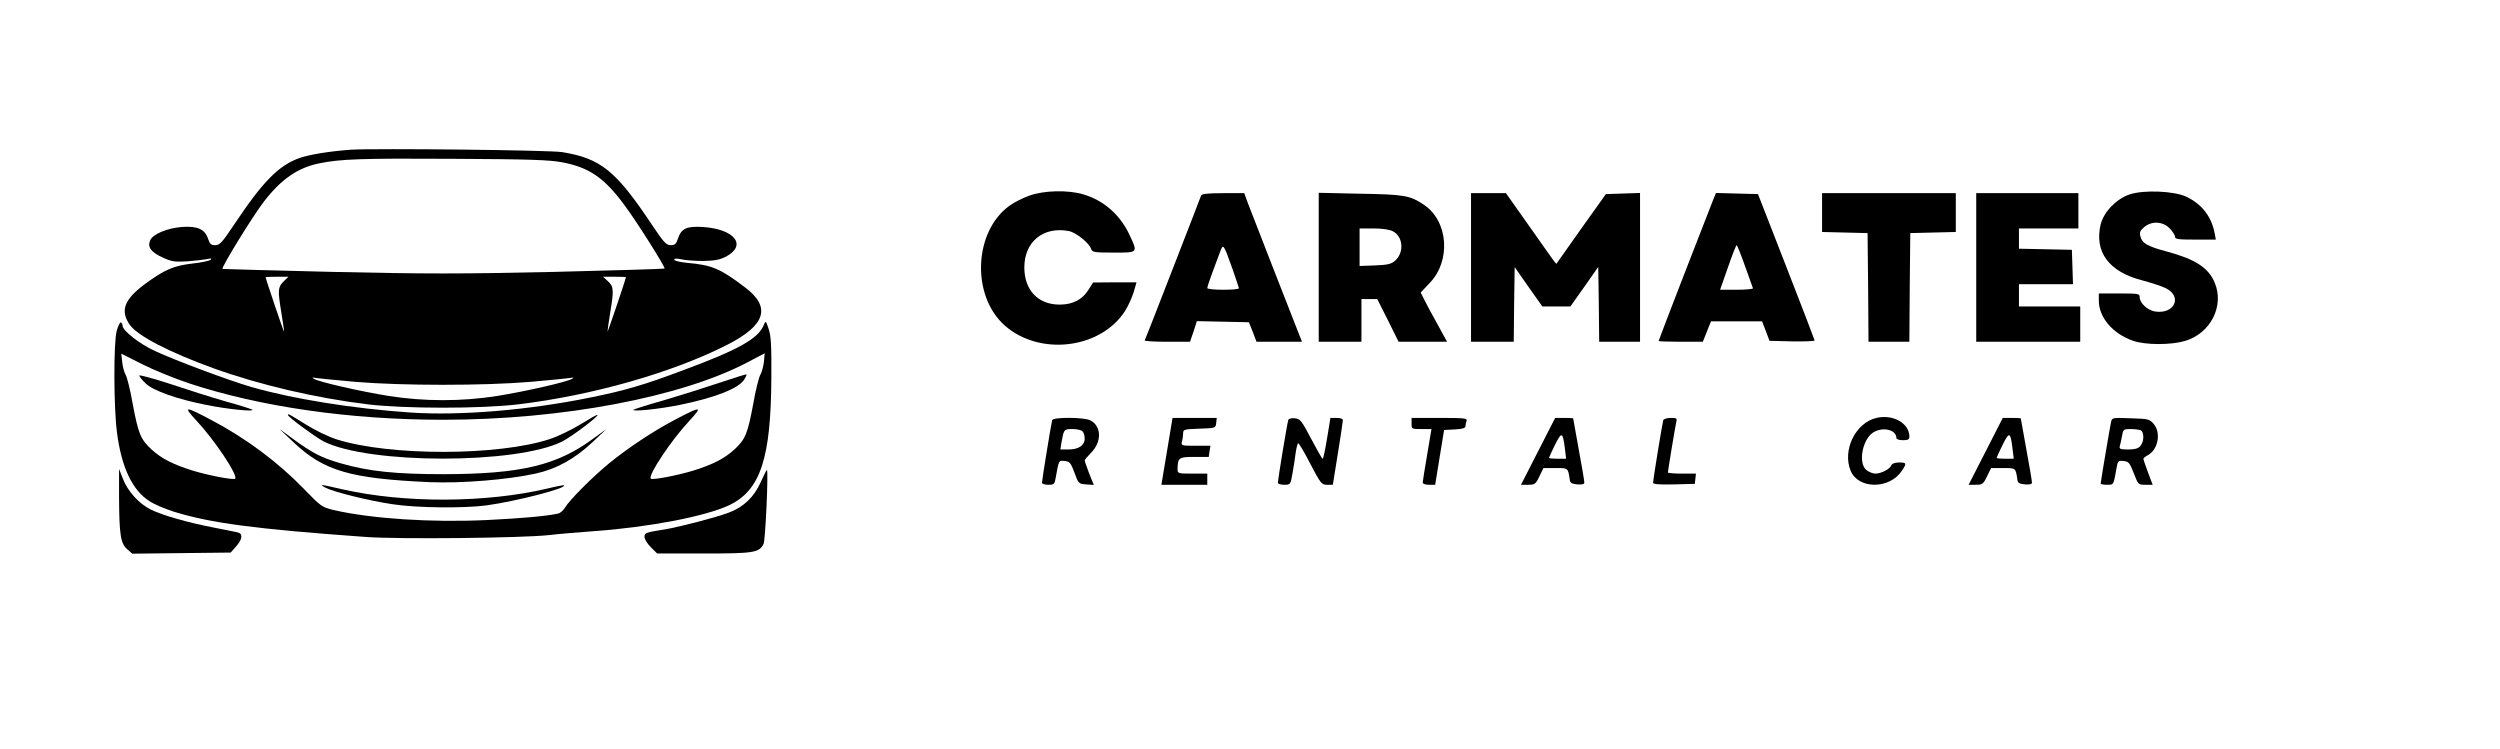
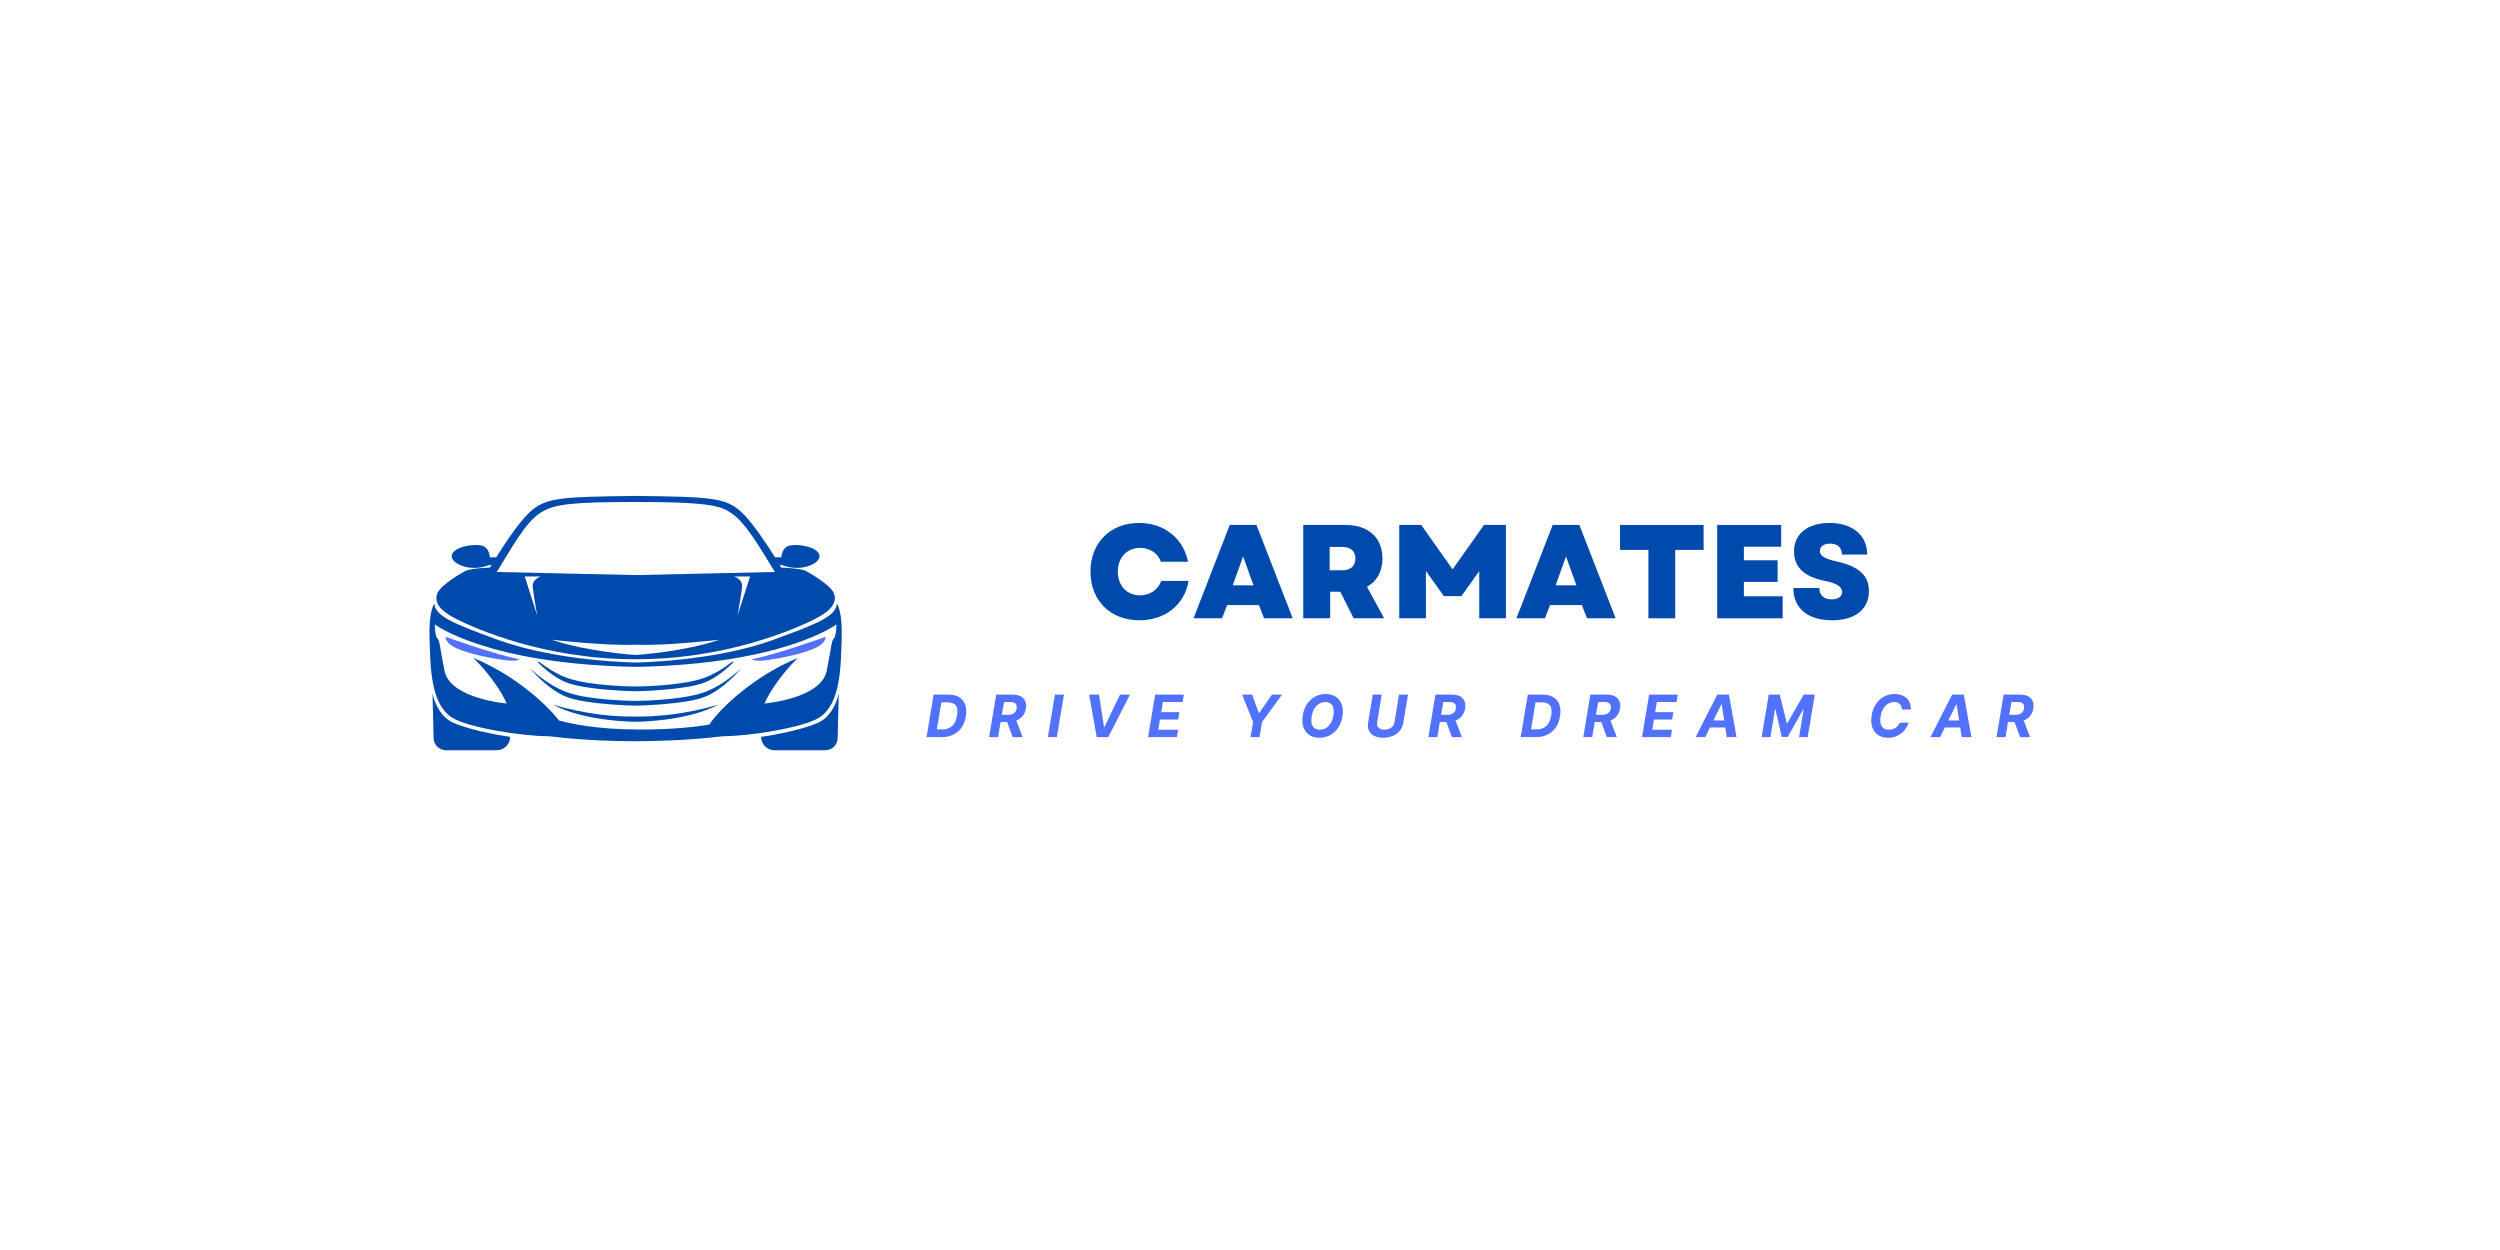
- <svg xmlns="http://www.w3.org/2000/svg" version="1.0" width="1346pt" height="403pt" viewBox="0 0 1346 403" preserveAspectRatio="xMidYMid meet">
-   <g transform="translate(0,403) scale(0.1,-0.1)" fill="#000000" stroke="none">
-     <path d="M1890 3224 c-111 -8 -220 -25 -275 -44 -113 -39 -199 -126 -353 -357 -66 -99 -79 -113 -103 -113 -23 0 -29 6 -39 35 -17 51 -57 69 -140 63 -79 -6 -156 -38 -171 -71 -17 -37 4 -65 68 -94 48 -22 64 -24 131 -20 42 3 91 9 107 12 21 5 27 4 20 -3 -6 -6 -51 -16 -100 -21 -101 -12 -150 -33 -257 -112 -110 -82 -132 -143 -79 -218 43 -60 211 -147 451 -234 247 -89 550 -160 830 -194 200 -24 610 -24 810 0 401 48 834 172 1124 320 209 106 239 203 97 310 -133 101 -177 120 -313 132 -38 4 -68 11 -68 17 0 7 13 7 38 2 20 -5 73 -9 117 -9 63 1 89 6 123 23 116 61 48 149 -125 160 -86 5 -115 -8 -133 -63 -10 -29 -16 -35 -39 -35 -24 0 -37 14 -103 113 -193 289 -274 354 -481 388 -68 11 -1006 21 -1137 13z m1138 -68 c145 -28 225 -83 333 -229 66 -88 223 -337 217 -343 -3 -2 -272 -10 -599 -18 -502 -11 -686 -11 -1184 0 -324 8 -593 15 -597 16 -10 4 165 288 224 364 92 119 180 180 294 204 114 24 233 28 719 25 422 -2 524 -6 593 -19z m-1502 -642 c-30 -31 -31 -46 -11 -169 8 -49 15 -94 14 -100 0 -8 -98 282 -99 293 0 1 28 2 61 2 l62 0 -27 -26z m1844 24 c-1 -12 -99 -301 -99 -293 0 6 6 51 14 100 21 125 19 142 -11 170 l-27 25 62 0 c33 0 61 -1 61 -2z m-1455 -564 c251 -21 689 -21 940 0 105 9 201 19 215 21 20 4 22 3 9 -5 -28 -17 -253 -68 -403 -92 -192 -30 -390 -30 -582 0 -150 24 -375 75 -403 92 -13 8 -11 9 9 5 14 -2 111 -12 215 -21z" />
-     <path d="M5543 2977 c-34 -12 -83 -36 -107 -54 -193 -138 -208 -484 -27 -645 188 -167 518 -127 649 79 17 27 37 72 46 101 l15 52 -117 0 -117 -1 -24 -38 c-33 -54 -85 -81 -156 -81 -116 0 -190 78 -190 200 0 139 102 222 240 196 39 -8 110 -65 120 -97 6 -17 17 -19 121 -19 133 0 131 -2 85 96 -51 109 -140 186 -250 218 -81 24 -211 21 -288 -7z" />
-     <path d="M11465 2983 c-72 -25 -138 -94 -155 -161 -35 -148 44 -255 222 -301 45 -12 102 -30 125 -41 96 -44 52 -144 -55 -127 -41 7 -82 46 -82 78 0 18 -8 19 -110 19 l-110 0 0 -38 c0 -91 75 -179 185 -217 67 -23 202 -23 278 -1 138 40 214 188 161 314 -33 80 -104 126 -255 167 -106 28 -136 45 -145 82 -6 21 -2 31 20 50 40 34 99 32 137 -6 16 -16 29 -37 29 -45 0 -14 16 -16 110 -16 l110 0 -6 33 c-17 90 -68 157 -151 197 -65 32 -232 39 -308 13z" />
-     <path d="M6467 2978 c-2 -7 -71 -184 -152 -393 -81 -209 -149 -383 -152 -387 -2 -5 52 -8 120 -8 l124 0 19 55 18 56 140 -3 140 -3 21 -52 20 -53 122 0 123 0 -21 53 c-35 87 -249 638 -271 695 l-19 52 -114 0 c-81 0 -114 -4 -118 -12z m168 -394 c19 -54 35 -102 35 -106 0 -5 -38 -8 -85 -8 -47 0 -85 4 -85 9 0 5 11 40 25 77 14 38 33 89 42 113 19 52 19 52 68 -85z" />
-     <path d="M7100 2591 l0 -401 115 0 115 0 0 115 0 115 43 0 42 0 58 -115 57 -115 130 0 131 0 -51 93 c-28 50 -60 110 -71 132 l-20 40 48 51 c116 119 101 333 -30 421 -76 51 -104 56 -344 60 l-223 5 0 -401z m399 194 c55 -28 62 -112 14 -157 -21 -19 -37 -24 -109 -27 l-84 -3 0 101 0 101 75 0 c47 0 87 -6 104 -15z" />
-     <path d="M7920 2590 l0 -400 115 0 115 0 2 201 3 201 74 -106 75 -106 75 0 76 0 75 106 75 107 3 -202 2 -201 110 0 110 0 0 400 0 401 -92 -3 -92 -3 -134 -188 -133 -188 -18 23 c-9 13 -70 98 -135 191 l-118 167 -94 0 -94 0 0 -400z" />
-     <path d="M9224 2955 c-24 -59 -294 -756 -294 -761 0 -2 53 -4 119 -4 l119 0 22 55 22 55 138 0 137 0 20 -52 20 -53 122 -3 c66 -1 121 1 121 5 -1 4 -69 184 -153 398 l-152 390 -113 3 -113 3 -15 -36z m171 -357 c22 -62 42 -116 43 -120 2 -4 -37 -8 -87 -8 l-90 0 42 120 c23 66 44 120 47 120 3 0 23 -50 45 -112z" />
-     <path d="M9810 2885 l0 -104 123 -3 122 -3 3 -292 2 -293 110 0 110 0 2 293 3 292 123 3 122 3 0 104 0 105 -360 0 -360 0 0 -105z" />
-     <path d="M10640 2590 l0 -400 280 0 280 0 0 95 0 95 -165 0 -165 0 0 60 0 60 145 0 146 0 -3 93 -3 92 -142 3 -143 3 0 54 0 55 160 0 160 0 0 95 0 95 -275 0 -275 0 0 -400z" />
-     <path d="M628 2247 c-17 -66 -16 -413 2 -547 24 -186 83 -311 176 -369 24 -16 81 -40 127 -55 199 -62 436 -94 1037 -137 175 -13 839 -6 985 10 50 6 158 15 240 21 298 21 604 80 731 140 169 81 225 253 227 690 1 171 -2 224 -15 260 -15 44 -15 45 -26 20 -29 -73 -136 -133 -433 -243 -213 -80 -312 -109 -499 -147 -339 -69 -703 -99 -971 -81 -309 21 -636 74 -854 137 -116 33 -413 144 -520 194 -82 37 -175 110 -175 136 0 7 -4 15 -9 18 -5 3 -15 -18 -23 -47z m387 -280 c384 -127 868 -197 1370 -197 642 0 1285 122 1641 310 l91 48 -4 -46 c-3 -26 -12 -57 -19 -69 -8 -13 -26 -84 -39 -160 -30 -159 -42 -188 -100 -242 -53 -49 -115 -81 -220 -114 -84 -26 -223 -53 -231 -44 -17 17 112 210 209 313 73 79 63 79 -83 2 -114 -60 -248 -149 -350 -232 -88 -72 -214 -198 -238 -239 -9 -15 -26 -30 -37 -32 -62 -14 -201 -26 -385 -35 -297 -14 -620 7 -824 54 -62 15 -68 19 -158 112 -140 145 -313 274 -499 372 -145 77 -155 77 -82 -2 97 -103 226 -296 209 -313 -8 -9 -147 18 -231 44 -105 33 -167 65 -220 114 -58 54 -70 83 -100 242 -13 76 -31 147 -39 160 -7 12 -16 43 -18 68 l-5 45 111 -56 c61 -31 174 -77 251 -103z" />
-     <path d="M750 2008 c0 -6 16 -25 35 -43 41 -39 168 -84 325 -115 108 -22 260 -38 249 -26 -3 3 -68 24 -145 45 -76 22 -212 65 -301 95 -90 29 -163 49 -163 44z" />
-     <path d="M3870 1968 c-80 -27 -214 -69 -299 -94 -85 -24 -157 -47 -160 -50 -11 -12 142 4 249 26 187 38 315 88 346 135 9 14 15 27 13 29 -2 2 -69 -19 -149 -46z" />
-     <path d="M1550 1796 c0 -11 149 -120 193 -143 245 -123 1039 -123 1284 0 51 26 197 136 190 143 -2 3 -42 -20 -89 -49 -47 -29 -122 -66 -168 -81 -275 -91 -861 -92 -1146 -2 -47 15 -117 49 -168 81 -88 55 -96 59 -96 51z" />
-     <path d="M1580 1649 c164 -155 306 -196 735 -215 170 -7 416 13 568 46 114 25 211 79 310 172 l72 68 -69 -50 c-197 -146 -391 -192 -806 -193 -260 0 -406 15 -557 59 -102 29 -153 56 -254 130 l-74 54 75 -71z" />
-     <path d="M1753 1404 c41 -22 237 -71 362 -89 130 -20 382 -22 505 -6 162 23 432 92 417 108 -2 2 -44 -6 -93 -18 -329 -77 -765 -79 -1098 -4 -126 29 -130 29 -93 9z" />
-     <path d="M10103 1780 c-113 -26 -185 -174 -139 -285 42 -100 210 -100 276 1 27 40 25 44 -15 44 -23 0 -38 -6 -42 -15 -7 -20 -55 -45 -86 -45 -14 0 -35 9 -48 19 -48 39 -20 174 42 206 53 28 119 9 119 -33 0 -7 15 -12 35 -12 28 0 35 4 35 20 0 71 -88 121 -177 100z" />
-     <path d="M5665 1768 c-5 -16 -55 -322 -55 -337 0 -6 15 -11 34 -11 31 0 34 3 40 38 17 96 16 93 48 90 27 -3 33 -9 53 -63 21 -59 23 -60 63 -63 l41 -3 -25 62 c-13 35 -24 66 -24 70 0 4 15 22 34 41 59 59 57 144 -4 175 -34 17 -199 18 -205 1z m163 -60 c7 -7 12 -24 12 -39 0 -37 -33 -59 -88 -59 l-43 0 6 38 c13 71 13 72 59 72 23 0 47 -5 54 -12z" />
-     <path d="M6283 1600 l-30 -180 124 0 123 0 0 30 0 30 -80 0 c-76 0 -80 1 -80 23 1 63 6 67 90 67 l78 0 4 30 5 30 -80 0 c-77 0 -79 1 -73 23 3 12 6 32 6 44 0 21 5 22 88 25 87 3 87 3 90 31 l3 27 -119 0 -119 0 -30 -180z" />
-     <path d="M6936 1768 c-6 -16 -56 -322 -56 -337 0 -6 15 -11 34 -11 34 0 34 0 45 63 6 34 14 83 17 110 4 26 10 49 13 51 3 2 33 -47 65 -110 57 -108 61 -114 91 -114 l31 0 27 168 c15 92 27 173 27 180 0 7 -13 12 -34 12 l-33 0 -18 -110 c-10 -60 -20 -110 -24 -110 -3 0 -31 49 -62 108 -52 99 -59 107 -88 110 -19 2 -33 -2 -35 -10z" />
-     <path d="M7600 1750 c0 -30 1 -30 53 -30 l54 0 -23 -137 c-13 -76 -24 -144 -24 -150 0 -8 13 -13 34 -13 l33 0 24 148 24 147 58 3 c40 2 57 7 57 17 0 7 3 20 6 29 5 14 -11 16 -145 16 l-151 0 0 -30z" />
-     <path d="M8281 1600 l-92 -180 38 0 c36 0 41 3 61 45 l22 45 65 0 c69 0 67 2 77 -65 2 -15 12 -21 41 -23 26 -2 37 1 37 10 0 8 -13 88 -30 178 -16 90 -30 166 -30 167 0 2 -22 3 -49 3 l-48 0 -92 -180z m144 18 l7 -58 -46 0 c-25 0 -46 2 -46 5 0 2 14 34 32 70 36 72 42 70 53 -17z" />
-     <path d="M8955 1768 c-5 -16 -55 -322 -55 -337 0 -8 35 -11 113 -9 l112 3 3 28 3 27 -75 0 c-42 0 -76 3 -76 6 0 10 39 245 45 272 5 20 2 22 -30 22 -20 0 -37 -6 -40 -12z" />
-     <path d="M10691 1600 l-92 -180 38 0 c36 0 41 3 61 45 l22 45 65 0 c69 0 67 2 77 -65 2 -15 12 -21 41 -23 26 -2 37 1 37 10 0 8 -13 88 -30 178 -16 90 -30 166 -30 167 0 2 -22 3 -49 3 l-48 0 -92 -180z m144 18 l7 -58 -46 0 c-25 0 -46 2 -46 5 0 2 14 34 32 70 36 72 42 70 53 -17z" />
-     <path d="M11366 1758 c-6 -26 -56 -322 -56 -332 0 -3 15 -6 34 -6 37 0 35 -3 52 93 6 35 9 38 37 35 28 -3 33 -9 55 -65 24 -62 24 -63 63 -63 l39 0 -25 66 c-14 37 -25 70 -25 74 0 3 11 13 25 20 54 29 71 120 31 167 -23 27 -29 28 -125 31 -98 4 -100 3 -105 -20z m158 -44 c21 -8 21 -62 -1 -86 -11 -13 -30 -18 -65 -18 -42 0 -49 3 -45 18 3 9 8 34 12 55 6 35 8 37 45 37 21 0 45 -3 54 -6z" />
-     <path d="M641 1355 c1 -201 8 -252 44 -282 l27 -24 265 3 265 3 29 33 c35 39 38 70 7 76 -13 3 -71 14 -129 26 -136 26 -270 64 -336 96 -64 31 -126 99 -152 168 l-20 51 0 -150z" />
-     <path d="M4096 1435 c-36 -81 -92 -135 -172 -165 -73 -27 -257 -75 -344 -90 -106 -17 -110 -19 -110 -41 0 -12 15 -36 34 -55 l34 -34 251 0 c269 0 297 4 322 51 10 19 27 399 18 399 -2 0 -17 -30 -33 -65z" />
+ <svg xmlns="http://www.w3.org/2000/svg" width="500" zoomAndPan="magnify" viewBox="0 0 375 187.5" height="250" preserveAspectRatio="xMidYMid meet" version="1.0">
+   <defs>
+     <g />
+     <clipPath id="0da5e1fbff">
+       <path d="M 64.301 104 L 77 104 L 77 112.535 L 64.301 112.535 Z M 64.301 104 " clip-rule="nonzero" />
+     </clipPath>
+     <clipPath id="bb3b299458">
+       <path d="M 114 104 L 126 104 L 126 112.535 L 114 112.535 Z M 114 104 " clip-rule="nonzero" />
+     </clipPath>
+     <clipPath id="cc79ce1f59">
+       <path d="M 65 74.387 L 126 74.387 L 126 99 L 65 99 Z M 65 74.387 " clip-rule="nonzero" />
+     </clipPath>
+     <clipPath id="03317893b2">
+       <path d="M 64.301 90 L 126.383 90 L 126.383 112 L 64.301 112 Z M 64.301 90 " clip-rule="nonzero" />
+     </clipPath>
+   </defs>
+   <g fill="#004aad" fill-opacity="1">
+     <g transform="translate(162.8889, 92.74271)">
+       <g>
+         <path d="M 8.02 0.301 C 11.879 0.301 14.801 -2.039 15.398 -5.598 L 11.301 -5.598 C 10.801 -4.281 9.621 -3.441 8.098 -3.441 C 6.141 -3.441 4.781 -4.898 4.781 -7 C 4.781 -9.121 6.16 -10.559 8.141 -10.559 C 9.598 -10.559 10.82 -9.738 11.238 -8.48 L 15.32 -8.48 C 14.598 -12.02 11.719 -14.301 7.98 -14.301 C 3.66 -14.301 0.68 -11.32 0.68 -7 C 0.68 -2.68 3.66 0.301 8.02 0.301 Z M 8.02 0.301 " />
+       </g>
+     </g>
+     <g transform="translate(178.9276, 92.74271)">
+       <g>
+         <path d="M 0.102 0 L 4.379 0 L 5.141 -1.98 L 9.918 -1.98 L 10.68 0 L 14.98 0 L 9.539 -14 L 5.539 -14 Z M 5.98 -4.941 L 7.539 -9.277 L 9.098 -4.941 Z M 5.98 -4.941 " />
+       </g>
+     </g>
+     <g transform="translate(194.0065, 92.74271)">
+       <g>
+         <path d="M 1.48 0 L 5.52 0 L 5.52 -3.98 L 7.039 -3.98 L 9.039 0 L 13.617 0 L 11.039 -4.719 C 12.52 -5.539 13.359 -7.02 13.359 -8.98 C 13.359 -12.078 11.258 -14 7.859 -14 L 1.48 -14 Z M 5.441 -7.199 L 5.441 -10.699 L 7.32 -10.699 C 8.598 -10.699 9.301 -10.078 9.301 -8.961 C 9.301 -7.84 8.598 -7.199 7.32 -7.199 Z M 5.441 -7.199 " />
+       </g>
+     </g>
+   </g>
+   <g fill="#004aad" fill-opacity="1">
+     <g transform="translate(208.4054, 92.74271)">
+       <g>
+         <path d="M 1.48 0 L 5.48 0 L 5.48 -7.098 L 8.18 -3.32 L 10.801 -3.32 L 13.48 -7.078 L 13.48 0 L 17.48 0 L 17.48 -14 L 14.199 -14 L 9.48 -7.34 L 4.781 -14 L 1.48 -14 Z M 1.48 0 " />
+       </g>
+     </g>
+   </g>
+   <g fill="#004aad" fill-opacity="1">
+     <g transform="translate(227.3639, 92.74271)">
+       <g>
+         <path d="M 0.102 0 L 4.379 0 L 5.141 -1.98 L 9.918 -1.98 L 10.68 0 L 14.98 0 L 9.539 -14 L 5.539 -14 Z M 5.98 -4.941 L 7.539 -9.277 L 9.098 -4.941 Z M 5.98 -4.941 " />
+       </g>
+     </g>
+   </g>
+   <g fill="#004aad" fill-opacity="1">
+     <g transform="translate(242.4427, 92.74271)">
+       <g>
+         <path d="M 4.82 0 L 8.84 0 L 8.84 -10.258 L 13.098 -10.258 L 13.098 -14 L 0.559 -14 L 0.559 -10.258 L 4.82 -10.258 Z M 4.82 0 " />
+       </g>
+     </g>
+     <g transform="translate(256.1017, 92.74271)">
+       <g>
+         <path d="M 1.48 0 L 11.301 0 L 11.301 -3.301 L 5.48 -3.301 L 5.48 -5.461 L 10.539 -5.461 L 10.539 -8.699 L 5.48 -8.699 L 5.48 -10.738 L 11.078 -10.738 L 11.078 -14 L 1.48 -14 Z M 1.48 0 " />
+       </g>
+     </g>
+     <g transform="translate(268.3008, 92.74271)">
+       <g>
+         <path d="M 6.5 0.301 C 9.98 0.301 12.039 -1.34 12.039 -4.102 C 12.039 -6.418 10.539 -7.781 7.141 -8.539 C 5.34 -8.938 4.68 -9.379 4.68 -10.098 C 4.68 -10.777 5.281 -11.199 6.219 -11.199 C 7.34 -11.199 7.98 -10.621 7.98 -9.559 L 11.777 -9.559 C 11.777 -12.438 9.578 -14.301 6.141 -14.301 C 2.84 -14.301 0.801 -12.66 0.801 -10.02 C 0.801 -7.66 2.34 -6.199 5.5 -5.598 C 7.199 -5.258 8.02 -4.738 8.02 -3.941 C 8.02 -3.238 7.418 -2.84 6.441 -2.84 C 5.281 -2.84 4.602 -3.461 4.602 -4.539 L 0.699 -4.539 C 0.699 -1.52 2.859 0.301 6.5 0.301 Z M 6.5 0.301 " />
+       </g>
+     </g>
+   </g>
+   <g fill="#5271ff" fill-opacity="1">
+     <g transform="translate(138.8281, 110.5686)">
+       <g>
+         <path d="M 2.453 0 L 0.156 0 L 1.219 -6.375 L 3.469 -6.375 C 4.102 -6.375 4.633 -6.242 5.062 -5.984 C 5.488 -5.723 5.785 -5.348 5.953 -4.859 C 6.129 -4.367 6.16 -3.789 6.047 -3.125 C 5.941 -2.469 5.727 -1.906 5.406 -1.438 C 5.082 -0.977 4.672 -0.625 4.172 -0.375 C 3.672 -0.125 3.098 0 2.453 0 Z M 1.703 -1.156 L 2.531 -1.156 C 3.125 -1.156 3.609 -1.32 3.984 -1.656 C 4.359 -2 4.609 -2.535 4.734 -3.266 C 4.848 -3.961 4.781 -4.461 4.531 -4.766 C 4.281 -5.066 3.859 -5.219 3.266 -5.219 L 2.375 -5.219 Z M 1.703 -1.156 " />
+       </g>
+     </g>
+   </g>
+   <g fill="#5271ff" fill-opacity="1">
+     <g transform="translate(148.2116, 110.5686)">
+       <g>
+         <path d="M 0.156 0 L 1.219 -6.375 L 3.734 -6.375 C 4.453 -6.375 4.977 -6.18 5.312 -5.797 C 5.656 -5.422 5.773 -4.922 5.672 -4.297 C 5.598 -3.859 5.438 -3.484 5.188 -3.172 C 4.945 -2.867 4.629 -2.641 4.234 -2.484 L 5.188 0 L 3.688 0 L 2.859 -2.266 L 1.875 -2.266 L 1.5 0 Z M 2.062 -3.344 L 2.969 -3.344 C 3.738 -3.344 4.176 -3.66 4.281 -4.297 C 4.383 -4.941 4.055 -5.266 3.297 -5.266 L 2.391 -5.266 Z M 2.062 -3.344 " />
+       </g>
+     </g>
+   </g>
+   <g fill="#5271ff" fill-opacity="1">
+     <g transform="translate(157.0254, 110.5686)">
+       <g>
+         <path d="M 2.562 -6.375 L 1.5 0 L 0.156 0 L 1.219 -6.375 Z M 2.562 -6.375 " />
+       </g>
+     </g>
+   </g>
+   <g fill="#5271ff" fill-opacity="1">
+     <g transform="translate(162.4923, 110.5686)">
+       <g>
+         <path d="M 2.359 -6.375 L 3.109 -1.531 L 3.172 -1.531 L 5.516 -6.375 L 7 -6.375 L 3.75 0 L 2.016 0 L 0.875 -6.375 Z M 2.359 -6.375 " />
+       </g>
+     </g>
+   </g>
+   <g fill="#5271ff" fill-opacity="1">
+     <g transform="translate(172.0564, 110.5686)">
+       <g>
+         <path d="M 0.156 0 L 1.219 -6.375 L 5.516 -6.375 L 5.328 -5.266 L 2.375 -5.266 L 2.125 -3.75 L 4.859 -3.75 L 4.672 -2.641 L 1.938 -2.641 L 1.688 -1.109 L 4.656 -1.109 L 4.469 0 Z M 0.156 0 " />
+       </g>
+     </g>
+   </g>
+   <g fill="#5271ff" fill-opacity="1">
+     <g transform="translate(180.4343, 110.5686)">
+       <g />
+     </g>
+   </g>
+   <g fill="#5271ff" fill-opacity="1">
+     <g transform="translate(185.4747, 110.5686)">
+       <g>
+         <path d="M 0.844 -6.375 L 2.344 -6.375 L 3.344 -3.625 L 3.422 -3.625 L 5.312 -6.375 L 6.828 -6.375 L 3.828 -2.25 L 3.453 0 L 2.109 0 L 2.484 -2.25 Z M 0.844 -6.375 " />
+       </g>
+     </g>
+   </g>
+   <g fill="#5271ff" fill-opacity="1">
+     <g transform="translate(194.8333, 110.5686)">
+       <g>
+         <path d="M 6.531 -3.094 C 6.414 -2.414 6.191 -1.836 5.859 -1.359 C 5.523 -0.891 5.117 -0.531 4.641 -0.281 C 4.16 -0.031 3.645 0.094 3.094 0.094 C 2.508 0.094 2.008 -0.035 1.594 -0.297 C 1.176 -0.566 0.875 -0.953 0.688 -1.453 C 0.5 -1.953 0.461 -2.555 0.578 -3.266 C 0.691 -3.941 0.914 -4.52 1.25 -5 C 1.582 -5.477 1.988 -5.844 2.469 -6.094 C 2.957 -6.344 3.477 -6.469 4.031 -6.469 C 4.602 -6.469 5.098 -6.332 5.516 -6.062 C 5.93 -5.801 6.234 -5.414 6.422 -4.906 C 6.609 -4.406 6.645 -3.801 6.531 -3.094 Z M 5.188 -3.266 C 5.289 -3.922 5.234 -4.414 5.016 -4.75 C 4.797 -5.094 4.453 -5.266 3.984 -5.266 C 3.461 -5.266 3.016 -5.078 2.641 -4.703 C 2.273 -4.328 2.035 -3.789 1.922 -3.094 C 1.805 -2.438 1.863 -1.941 2.094 -1.609 C 2.32 -1.273 2.672 -1.109 3.141 -1.109 C 3.648 -1.109 4.086 -1.289 4.453 -1.656 C 4.828 -2.031 5.07 -2.566 5.188 -3.266 Z M 5.188 -3.266 " />
+       </g>
+     </g>
+   </g>
+   <g fill="#5271ff" fill-opacity="1">
+     <g transform="translate(204.6963, 110.5686)">
+       <g>
+         <path d="M 5.156 -6.375 L 6.5 -6.375 L 5.797 -2.156 C 5.723 -1.676 5.539 -1.27 5.25 -0.938 C 4.969 -0.602 4.613 -0.348 4.188 -0.172 C 3.77 0.004 3.301 0.094 2.781 0.094 C 2.27 0.094 1.828 0.004 1.453 -0.172 C 1.086 -0.348 0.82 -0.602 0.656 -0.938 C 0.488 -1.27 0.441 -1.676 0.516 -2.156 L 1.219 -6.375 L 2.562 -6.375 L 1.875 -2.203 C 1.82 -1.867 1.898 -1.602 2.109 -1.406 C 2.316 -1.207 2.609 -1.109 2.984 -1.109 C 3.359 -1.109 3.688 -1.207 3.969 -1.406 C 4.25 -1.602 4.414 -1.867 4.469 -2.203 Z M 5.156 -6.375 " />
+       </g>
+     </g>
+   </g>
+   <g fill="#5271ff" fill-opacity="1">
+     <g transform="translate(214.0986, 110.5686)">
+       <g>
+         <path d="M 0.156 0 L 1.219 -6.375 L 3.734 -6.375 C 4.453 -6.375 4.977 -6.18 5.312 -5.797 C 5.656 -5.422 5.773 -4.922 5.672 -4.297 C 5.598 -3.859 5.438 -3.484 5.188 -3.172 C 4.945 -2.867 4.629 -2.641 4.234 -2.484 L 5.188 0 L 3.688 0 L 2.859 -2.266 L 1.875 -2.266 L 1.5 0 Z M 2.062 -3.344 L 2.969 -3.344 C 3.738 -3.344 4.176 -3.66 4.281 -4.297 C 4.383 -4.941 4.055 -5.266 3.297 -5.266 L 2.391 -5.266 Z M 2.062 -3.344 " />
+       </g>
+     </g>
+   </g>
+   <g fill="#5271ff" fill-opacity="1">
+     <g transform="translate(222.9124, 110.5686)">
+       <g />
+     </g>
+   </g>
+   <g fill="#5271ff" fill-opacity="1">
+     <g transform="translate(227.9527, 110.5686)">
+       <g>
+         <path d="M 2.453 0 L 0.156 0 L 1.219 -6.375 L 3.469 -6.375 C 4.102 -6.375 4.633 -6.242 5.062 -5.984 C 5.488 -5.723 5.785 -5.348 5.953 -4.859 C 6.129 -4.367 6.16 -3.789 6.047 -3.125 C 5.941 -2.469 5.727 -1.906 5.406 -1.438 C 5.082 -0.977 4.672 -0.625 4.172 -0.375 C 3.672 -0.125 3.098 0 2.453 0 Z M 1.703 -1.156 L 2.531 -1.156 C 3.125 -1.156 3.609 -1.32 3.984 -1.656 C 4.359 -2 4.609 -2.535 4.734 -3.266 C 4.848 -3.961 4.781 -4.461 4.531 -4.766 C 4.281 -5.066 3.859 -5.219 3.266 -5.219 L 2.375 -5.219 Z M 1.703 -1.156 " />
+       </g>
+     </g>
+   </g>
+   <g fill="#5271ff" fill-opacity="1">
+     <g transform="translate(237.3363, 110.5686)">
+       <g>
+         <path d="M 0.156 0 L 1.219 -6.375 L 3.734 -6.375 C 4.453 -6.375 4.977 -6.18 5.312 -5.797 C 5.656 -5.422 5.773 -4.922 5.672 -4.297 C 5.598 -3.859 5.438 -3.484 5.188 -3.172 C 4.945 -2.867 4.629 -2.641 4.234 -2.484 L 5.188 0 L 3.688 0 L 2.859 -2.266 L 1.875 -2.266 L 1.5 0 Z M 2.062 -3.344 L 2.969 -3.344 C 3.738 -3.344 4.176 -3.66 4.281 -4.297 C 4.383 -4.941 4.055 -5.266 3.297 -5.266 L 2.391 -5.266 Z M 2.062 -3.344 " />
+       </g>
+     </g>
+   </g>
+   <g fill="#5271ff" fill-opacity="1">
+     <g transform="translate(246.15, 110.5686)">
+       <g>
+         <path d="M 0.156 0 L 1.219 -6.375 L 5.516 -6.375 L 5.328 -5.266 L 2.375 -5.266 L 2.125 -3.75 L 4.859 -3.75 L 4.672 -2.641 L 1.938 -2.641 L 1.688 -1.109 L 4.656 -1.109 L 4.469 0 Z M 0.156 0 " />
+       </g>
+     </g>
+   </g>
+   <g fill="#5271ff" fill-opacity="1">
+     <g transform="translate(254.528, 110.5686)">
+       <g>
+         <path d="M 1.25 0 L -0.188 0 L 3.062 -6.375 L 4.812 -6.375 L 5.953 0 L 4.5 0 L 4.266 -1.453 L 1.969 -1.453 Z M 2.484 -2.5 L 4.109 -2.5 L 3.719 -4.922 L 3.672 -4.922 Z M 2.484 -2.5 " />
+       </g>
+     </g>
+   </g>
+   <g fill="#5271ff" fill-opacity="1">
+     <g transform="translate(264.0921, 110.5686)">
+       <g>
+         <path d="M 1.219 -6.375 L 2.875 -6.375 L 3.922 -2.094 L 4 -2.094 L 6.469 -6.375 L 8.125 -6.375 L 7.062 0 L 5.766 0 L 6.453 -4.156 L 6.391 -4.156 L 4.062 -0.031 L 3.172 -0.031 L 2.219 -4.172 L 2.156 -4.172 L 1.469 0 L 0.156 0 Z M 1.219 -6.375 " />
+       </g>
+     </g>
+   </g>
+   <g fill="#5271ff" fill-opacity="1">
+     <g transform="translate(275.1195, 110.5686)">
+       <g />
+     </g>
+   </g>
+   <g fill="#5271ff" fill-opacity="1">
+     <g transform="translate(280.1598, 110.5686)">
+       <g>
+         <path d="M 6.469 -4.141 L 5.125 -4.141 C 5.125 -4.492 5.02 -4.77 4.812 -4.969 C 4.613 -5.164 4.336 -5.266 3.984 -5.266 C 3.473 -5.266 3.031 -5.078 2.656 -4.703 C 2.281 -4.328 2.039 -3.797 1.938 -3.109 C 1.82 -2.441 1.879 -1.941 2.109 -1.609 C 2.336 -1.273 2.68 -1.109 3.141 -1.109 C 3.523 -1.109 3.863 -1.203 4.156 -1.391 C 4.457 -1.578 4.664 -1.836 4.781 -2.172 L 6.141 -2.172 C 6.023 -1.785 5.828 -1.422 5.547 -1.078 C 5.273 -0.734 4.926 -0.453 4.5 -0.234 C 4.082 -0.016 3.609 0.094 3.078 0.094 C 2.492 0.094 1.992 -0.035 1.578 -0.297 C 1.172 -0.566 0.875 -0.953 0.688 -1.453 C 0.508 -1.953 0.477 -2.555 0.594 -3.266 C 0.707 -3.953 0.93 -4.531 1.266 -5 C 1.598 -5.477 2 -5.844 2.469 -6.094 C 2.945 -6.344 3.461 -6.469 4.016 -6.469 C 4.516 -6.469 4.953 -6.375 5.328 -6.188 C 5.703 -6.008 5.988 -5.742 6.188 -5.391 C 6.395 -5.047 6.488 -4.629 6.469 -4.141 Z M 6.469 -4.141 " />
+       </g>
+     </g>
+   </g>
+   <g fill="#5271ff" fill-opacity="1">
+     <g transform="translate(289.7613, 110.5686)">
+       <g>
+         <path d="M 1.25 0 L -0.188 0 L 3.062 -6.375 L 4.812 -6.375 L 5.953 0 L 4.5 0 L 4.266 -1.453 L 1.969 -1.453 Z M 2.484 -2.5 L 4.109 -2.5 L 3.719 -4.922 L 3.672 -4.922 Z M 2.484 -2.5 " />
+       </g>
+     </g>
+   </g>
+   <g fill="#5271ff" fill-opacity="1">
+     <g transform="translate(299.3255, 110.5686)">
+       <g>
+         <path d="M 0.156 0 L 1.219 -6.375 L 3.734 -6.375 C 4.453 -6.375 4.977 -6.18 5.312 -5.797 C 5.656 -5.422 5.773 -4.922 5.672 -4.297 C 5.598 -3.859 5.438 -3.484 5.188 -3.172 C 4.945 -2.867 4.629 -2.641 4.234 -2.484 L 5.188 0 L 3.688 0 L 2.859 -2.266 L 1.875 -2.266 L 1.5 0 Z M 2.062 -3.344 L 2.969 -3.344 C 3.738 -3.344 4.176 -3.66 4.281 -4.297 C 4.383 -4.941 4.055 -5.266 3.297 -5.266 L 2.391 -5.266 Z M 2.062 -3.344 " />
+       </g>
+     </g>
+   </g>
+   <path fill="#5271ff" d="M 69.055 97.48 C 71.527 98.418 75.289 99.023 76.477 99.094 C 77.664 99.164 77.922 98.883 77.922 98.883 C 74.094 98.16 66.855 95.516 66.855 95.516 C 66.855 95.516 66.578 96.547 69.055 97.48 Z M 69.055 97.48 " fill-opacity="1" fill-rule="nonzero" />
+   <path fill="#5271ff" d="M 123.824 95.52 C 123.824 95.52 116.586 98.16 112.758 98.887 C 112.758 98.887 113.016 99.164 114.207 99.098 C 115.395 99.027 119.152 98.418 121.625 97.484 C 124.102 96.547 123.824 95.52 123.824 95.52 Z M 123.824 95.52 " fill-opacity="1" fill-rule="nonzero" />
+   <g clip-path="url(#0da5e1fbff)">
+     <path fill="#004aad" d="M 64.875 104.004 L 65.039 110.68 C 65.039 110.926 65.086 111.16 65.18 111.387 C 65.273 111.613 65.41 111.816 65.582 111.988 C 65.758 112.164 65.957 112.297 66.184 112.391 C 66.41 112.488 66.648 112.535 66.895 112.535 L 74.516 112.535 C 74.781 112.535 75.035 112.484 75.281 112.383 C 75.527 112.281 75.746 112.133 75.934 111.945 C 76.121 111.758 76.266 111.539 76.371 111.293 C 76.473 111.047 76.523 110.789 76.523 110.523 C 76.523 110.523 71.293 109.824 68.047 108.445 C 65.477 107.352 64.875 104.004 64.875 104.004 Z M 64.875 104.004 " fill-opacity="1" fill-rule="nonzero" />
+   </g>
+   <g clip-path="url(#bb3b299458)">
+     <path fill="#004aad" d="M 122.637 108.445 C 119.391 109.824 114.16 110.527 114.16 110.527 C 114.16 110.793 114.211 111.051 114.316 111.297 C 114.418 111.543 114.562 111.758 114.75 111.945 C 114.938 112.133 115.156 112.281 115.398 112.383 C 115.645 112.484 115.902 112.535 116.168 112.535 L 123.789 112.535 C 124.035 112.535 124.273 112.488 124.5 112.395 C 124.73 112.301 124.93 112.164 125.105 111.992 C 125.277 111.816 125.41 111.613 125.508 111.387 C 125.602 111.16 125.648 110.922 125.648 110.676 L 125.812 104.004 C 125.812 104.004 125.207 107.352 122.637 108.445 Z M 122.637 108.445 " fill-opacity="1" fill-rule="nonzero" />
+   </g>
+   <path fill="#004aad" d="M 95.34 107.484 C 88.645 107.594 82.875 105.664 82.875 105.664 C 87.738 108.281 95.34 108.266 95.34 108.266 C 95.34 108.266 102.941 108.281 107.809 105.664 C 107.809 105.664 102.227 107.555 95.34 107.484 Z M 95.34 107.484 " fill-opacity="1" fill-rule="nonzero" />
+   <path fill="#004aad" d="M 105.566 103.863 C 102.113 105.094 95.34 105.137 95.34 105.137 C 95.34 105.137 88.57 105.094 85.117 103.863 C 81.949 102.73 79.465 100.195 79.465 100.195 C 79.465 100.195 81.941 103.281 84.883 104.496 C 87.824 105.711 95.34 105.852 95.34 105.852 C 95.34 105.852 102.859 105.711 105.801 104.496 C 108.742 103.281 111.219 100.195 111.219 100.195 C 111.219 100.195 108.734 102.73 105.566 103.863 Z M 105.566 103.863 " fill-opacity="1" fill-rule="nonzero" />
+   <path fill="#004aad" d="M 95.34 103.691 C 95.34 103.691 102.859 103.551 105.801 102.336 C 107.535 101.621 109.105 100.254 110.105 99.25 C 109.977 99.277 109.801 99.312 109.73 99.328 C 108.707 100.129 107.23 101.109 105.566 101.707 C 102.113 102.938 95.344 102.977 95.344 102.977 C 95.344 102.977 88.57 102.938 85.117 101.703 C 83.453 101.109 81.977 100.125 80.953 99.328 C 80.828 99.305 80.703 99.281 80.578 99.254 C 81.574 100.254 83.148 101.621 84.883 102.336 C 87.824 103.555 95.34 103.691 95.34 103.691 Z M 95.34 103.691 " fill-opacity="1" fill-rule="nonzero" />
+   <g clip-path="url(#cc79ce1f59)">
+     <path fill="#004aad" d="M 68.586 92.922 C 71.25 94.246 81.59 98.91 95.344 98.887 C 109.094 98.91 119.434 94.242 122.098 92.922 C 124.559 91.703 125.598 90.469 125.109 89.066 C 124.617 87.664 120.977 85.699 120.977 85.699 C 120.977 85.699 120.555 85.277 117.195 85.137 C 117.195 85.137 117.102 84.98 116.938 84.707 C 117.289 84.766 117.637 84.852 117.977 84.961 C 120.324 85.699 123.16 84.508 122.914 83.281 C 122.672 82.055 119.832 81.562 118.539 81.809 C 117.242 82.051 117.207 83.594 117.207 83.594 L 116.25 83.594 C 115.035 81.652 112.879 78.387 111.266 76.863 C 108.883 74.617 106.594 74.523 95.34 74.387 C 84.09 74.527 81.801 74.621 79.418 76.863 C 77.801 78.387 75.648 81.652 74.434 83.598 L 73.477 83.598 C 73.477 83.598 73.441 82.055 72.145 81.809 C 70.852 81.562 68.016 82.055 67.77 83.281 C 67.523 84.508 70.359 85.699 72.707 84.965 C 73.047 84.852 73.395 84.766 73.746 84.711 C 73.582 84.98 73.488 85.141 73.488 85.141 C 70.129 85.277 69.707 85.699 69.707 85.699 C 69.707 85.699 66.07 87.664 65.574 89.066 C 65.078 90.469 66.125 91.703 68.586 92.922 Z M 79.906 88.012 C 80.012 89.133 80.57 92.289 80.57 92.289 L 78.715 86.469 L 81.098 86.469 C 81.098 86.469 79.801 86.891 79.906 88.012 Z M 95.34 98.25 C 95.34 98.25 88.195 97.801 82.734 95.957 C 82.734 95.957 91.07 96.918 95.34 96.707 C 99.613 96.918 107.949 95.957 107.949 95.957 C 102.484 97.805 95.34 98.25 95.34 98.25 Z M 110.645 92.289 C 110.645 92.289 111.207 89.133 111.309 88.012 C 111.414 86.887 110.121 86.469 110.121 86.469 L 112.504 86.469 Z M 81.191 76.836 C 83.188 75.598 85.961 75.301 95.34 75.301 C 103.91 75.301 107.742 75.57 109.453 76.809 C 111.844 78.211 114.172 82.523 116.242 85.797 L 95.34 86.262 L 74.516 85.797 C 76.582 82.523 78.801 78.242 81.191 76.836 Z M 81.191 76.836 " fill-opacity="1" fill-rule="nonzero" />
+   </g>
+   <g clip-path="url(#03317893b2)">
+     <path fill="#004aad" d="M 125.539 90.543 C 125.352 92.449 122.762 93.504 116.039 95.961 C 107.02 99.254 95.34 99.375 95.34 99.375 C 95.34 99.375 83.66 99.254 74.645 95.961 C 67.922 93.504 65.332 92.449 65.145 90.543 C 65.145 90.543 64.312 91.609 64.43 95.613 C 64.559 100.008 64.57 105.57 67.793 107.629 C 70.191 109.16 78.273 110.43 82.371 110.441 C 82.371 110.441 82.375 110.441 82.375 110.441 C 96.109 112.109 108.355 110.441 108.355 110.441 C 112.465 110.422 120.5 109.152 122.895 107.629 C 126.117 105.57 126.125 100.008 126.254 95.613 C 126.371 91.609 125.539 90.543 125.539 90.543 Z M 125.234 95.566 C 124.641 96.172 124.852 96.406 124.012 100.613 C 123.168 104.824 114.672 105.523 114.672 105.523 C 116.355 101.832 119.668 98.699 119.668 98.699 C 113.211 101.344 108.008 106.219 106.402 108.684 C 104.461 109.016 101.043 109.43 95.969 109.43 C 89.527 109.43 85.539 108.547 83.836 108.062 C 81.848 105.469 76.965 101.137 71.016 98.699 C 71.016 98.699 74.332 101.832 76.012 105.523 C 76.012 105.523 67.516 104.824 66.672 100.613 C 65.832 96.406 66.047 96.172 65.449 95.566 C 65.285 94.941 65.207 94.305 65.219 93.66 C 65.219 93.66 73.07 99.633 95.34 100.031 C 117.609 99.633 125.461 93.66 125.461 93.66 C 125.477 94.305 125.398 94.941 125.234 95.566 Z M 125.234 95.566 " fill-opacity="1" fill-rule="nonzero" />
  </g>
</svg>
